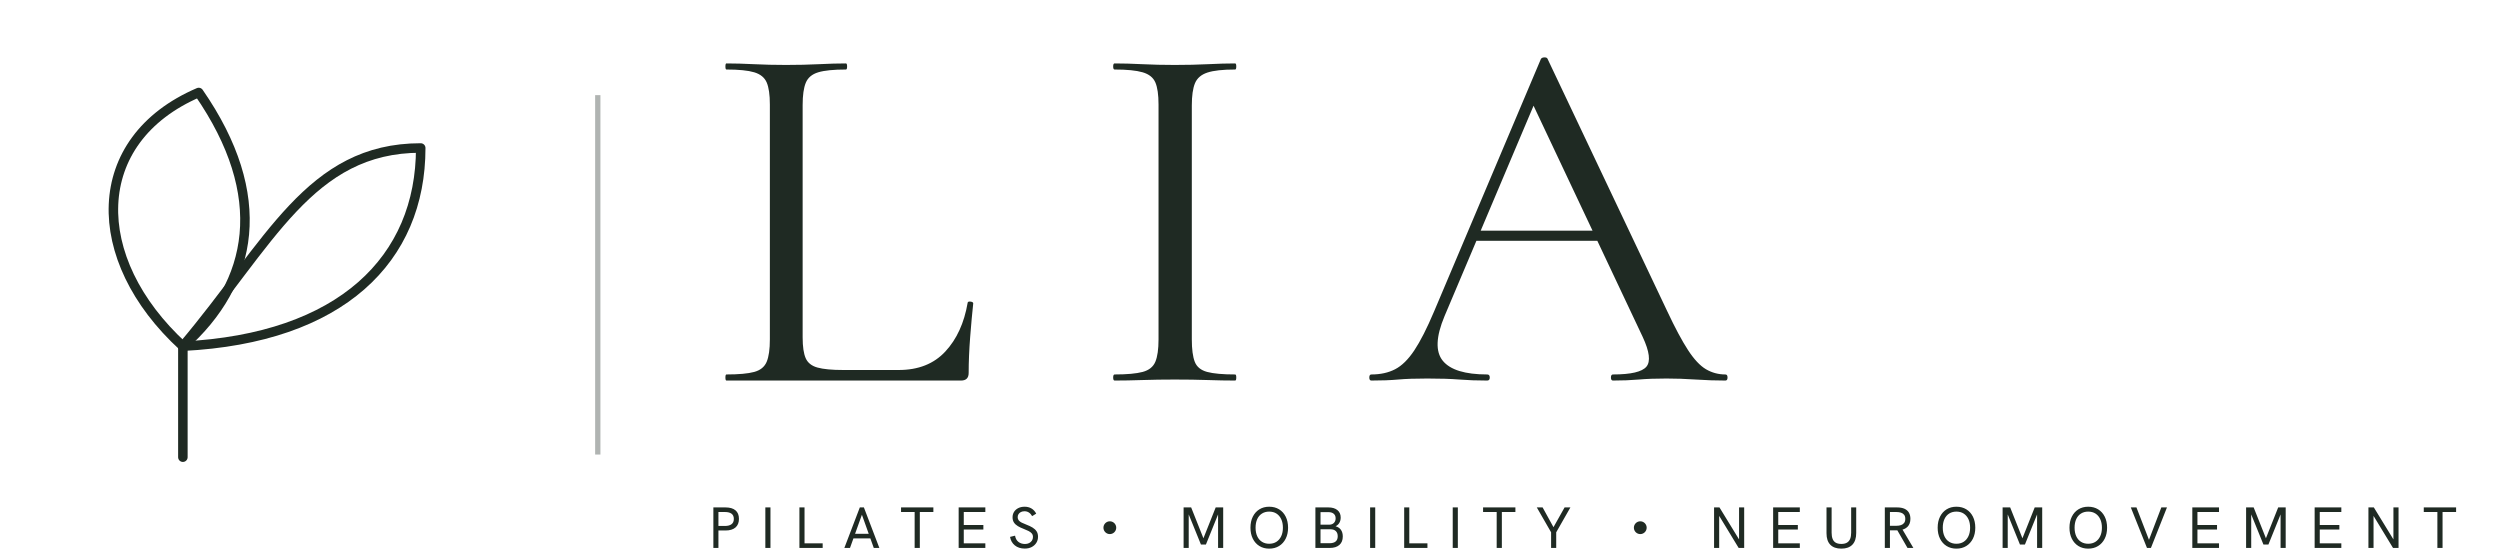
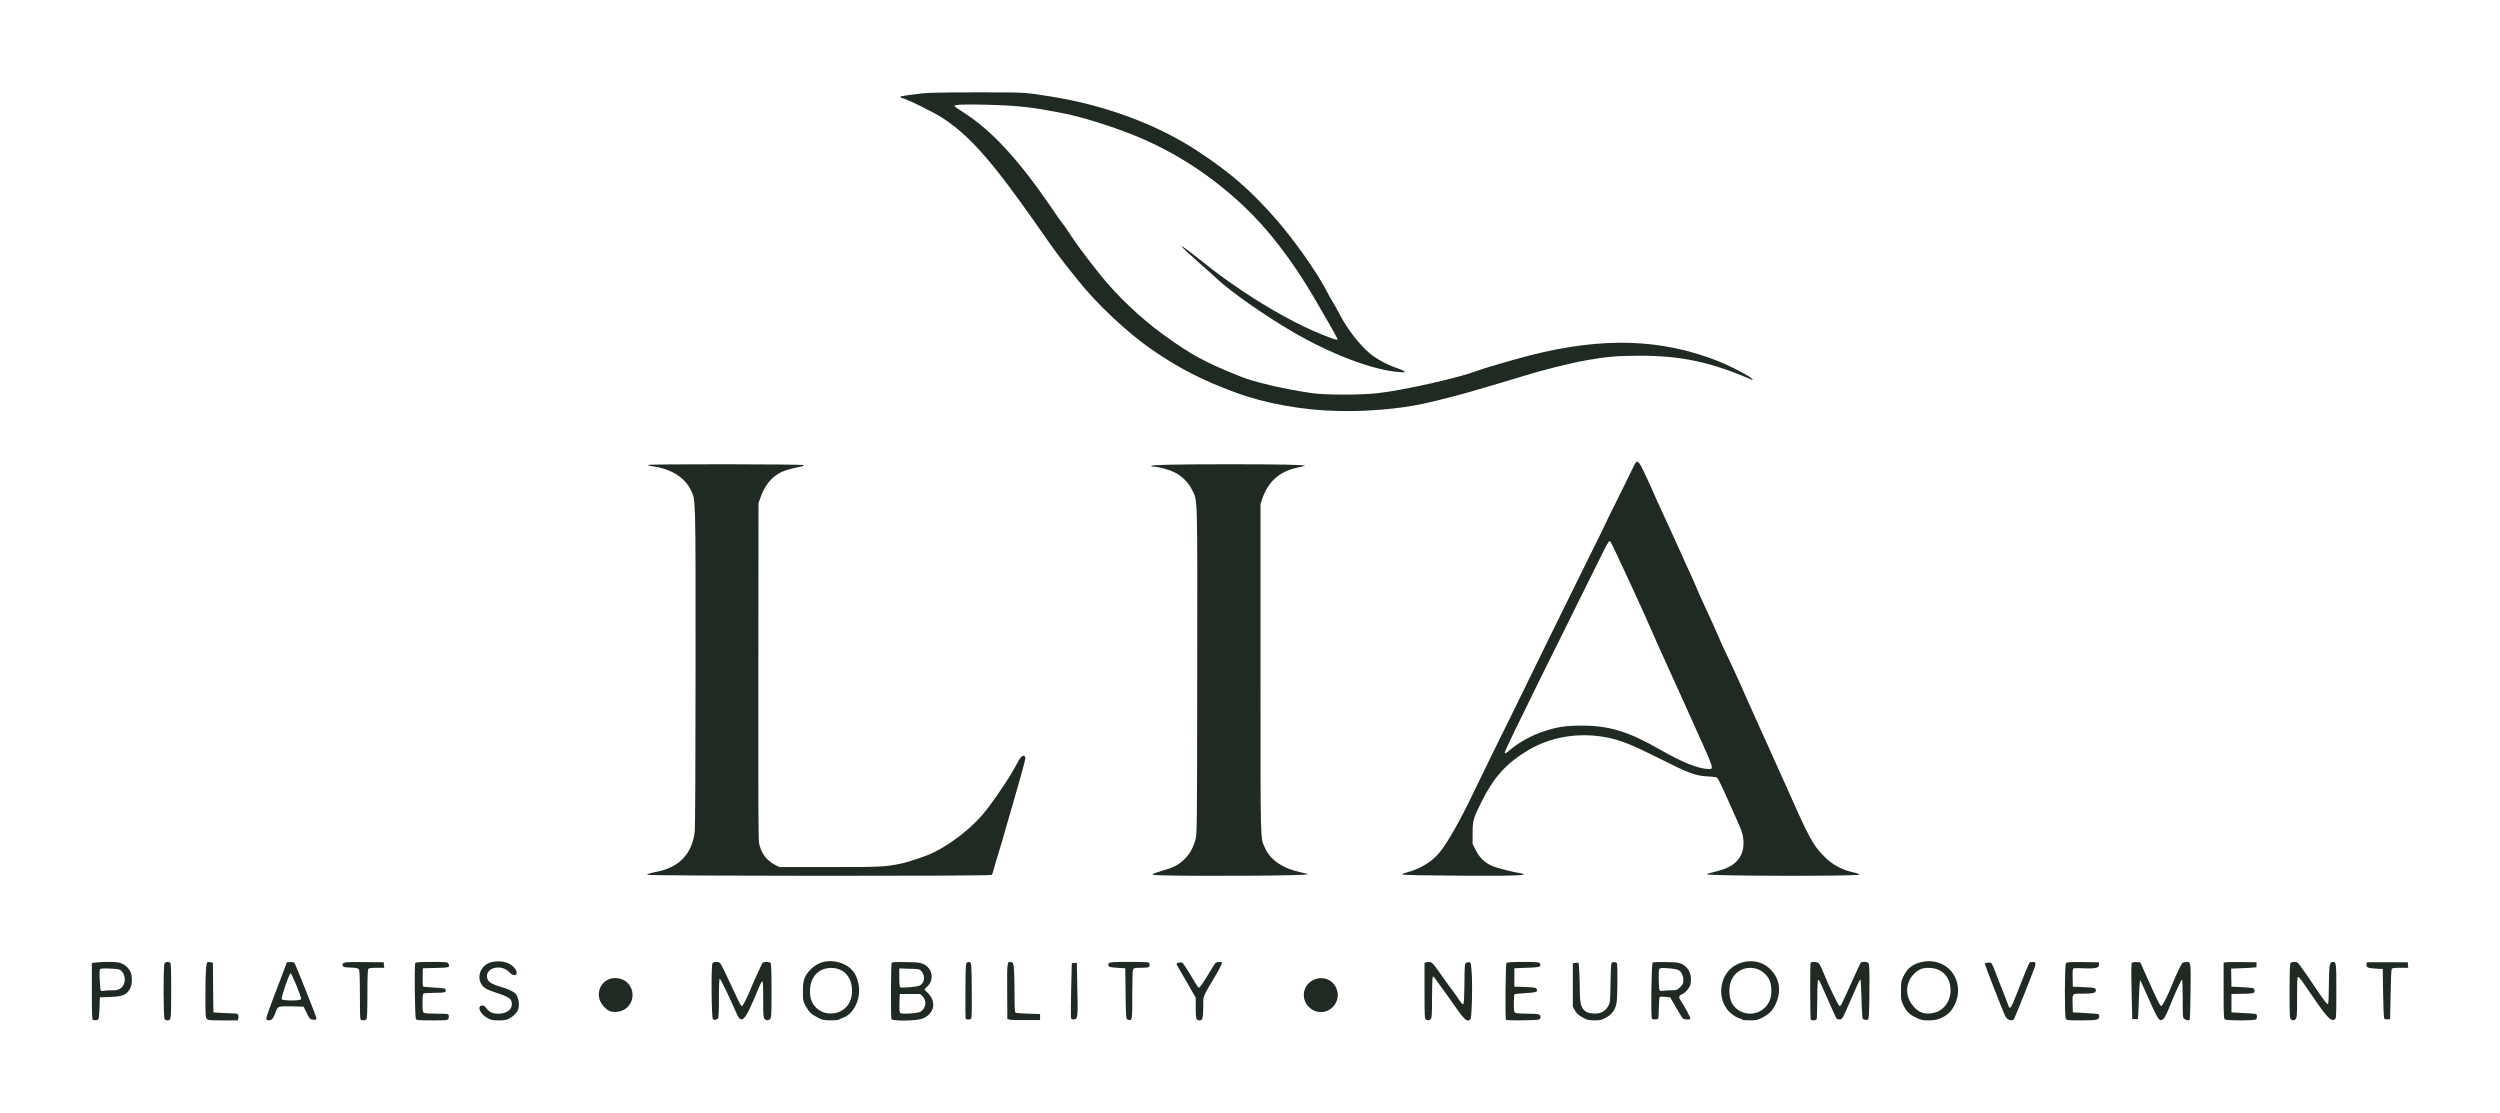
- <svg xmlns="http://www.w3.org/2000/svg" viewBox="0 0 472.8 104.0" width="473" height="104" role="img" aria-label="LIA — Pilates, Mobility, Neuromovement">
-   <g transform="translate(0 4) scale(1.5)" fill="none" stroke="#1F2A23" stroke-width="1.2" stroke-linecap="round" stroke-linejoin="round">
-     <path d="M23 41C11 30 11 15 25 9c9 13 7 24-2 32Z" />
-     <path d="M23 41C34 28 39 16 53 16c0 14-10 24-30 25Z" />
-     <path d="M23 41v14" />
-   </g>
-   <path d="M113.0 18V86.0" stroke="#1F2A23" stroke-opacity=".35" stroke-width="1" />
-   <path d="M17.76 -52.128V-8.16Q17.76 -5.539 18.336 -4.229Q18.912 -2.918 20.571 -2.458Q22.23 -1.997 25.459 -1.997H35.942Q41.51 -1.997 44.755 -5.491Q48 -8.986 48.979 -14.707Q48.998 -14.995 49.517 -14.938Q50.035 -14.88 50.035 -14.592Q49.747 -11.962 49.459 -8.269Q49.171 -4.576 49.171 -1.44Q49.171 0.0 47.724 0.0H3.341Q3.149 0.0 3.149 -0.576Q3.149 -1.152 3.341 -1.152Q6.849 -1.152 8.604 -1.632Q10.358 -2.112 10.958 -3.552Q11.558 -4.992 11.558 -7.776V-52.224Q11.558 -55.008 10.958 -56.4Q10.358 -57.792 8.604 -58.32Q6.849 -58.848 3.341 -58.848Q3.149 -58.848 3.149 -59.424Q3.149 -60.0 3.341 -60.0Q5.645 -60.0 8.549 -59.856Q11.454 -59.712 14.604 -59.712Q17.952 -59.712 20.832 -59.856Q23.713 -60.0 25.958 -60.0Q26.17 -60.0 26.17 -59.424Q26.17 -58.848 25.958 -58.848Q22.458 -58.848 20.708 -58.32Q18.958 -57.792 18.359 -56.352Q17.76 -54.912 17.76 -52.128ZM91.392 -7.776Q91.392 -4.992 91.949 -3.552Q92.506 -2.112 94.291 -1.632Q96.077 -1.152 99.59 -1.152Q99.802 -1.152 99.802 -0.576Q99.802 0.0 99.59 0.0Q97.243 0.0 94.407 -0.096Q91.57 -0.192 88.147 -0.192Q84.914 -0.192 82.023 -0.096Q79.132 0.0 76.781 0.0Q76.512 0.0 76.512 -0.576Q76.512 -1.152 76.788 -1.152Q80.291 -1.152 82.088 -1.632Q83.885 -2.112 84.49 -3.552Q85.094 -4.992 85.094 -7.776V-52.224Q85.094 -55.008 84.494 -56.4Q83.894 -57.792 82.092 -58.32Q80.291 -58.848 76.781 -58.848Q76.512 -58.848 76.512 -59.424Q76.512 -60.0 76.781 -60.0Q79.132 -60.0 82.023 -59.856Q84.914 -59.712 88.147 -59.712Q91.57 -59.712 94.456 -59.856Q97.341 -60.0 99.59 -60.0Q99.802 -60.0 99.802 -59.424Q99.802 -58.848 99.59 -58.848Q96.09 -58.848 94.34 -58.272Q92.59 -57.696 91.991 -56.256Q91.392 -54.816 91.392 -52.032ZM143.923 -26.438 144.902 -28.358H170.323L170.995 -26.438ZM192.346 -1.152Q192.749 -1.152 192.749 -0.576Q192.749 0.0 192.346 0.0Q189.619 0.0 186.73 -0.192Q183.84 -0.384 181.19 -0.384Q178.157 -0.384 175.949 -0.192Q173.741 0.0 171.072 0.0Q170.688 0.0 170.688 -0.576Q170.688 -1.152 171.072 -1.152Q176.16 -1.152 177.398 -2.621Q178.637 -4.09 176.698 -8.256L155.443 -53.28L157.843 -56.237L139.2 -12.173Q136.762 -6.336 138.874 -3.744Q140.986 -1.152 147.283 -1.152Q147.763 -1.152 147.763 -0.576Q147.763 0.0 147.283 0.0Q144.403 0.0 142.003 -0.192Q139.603 -0.384 135.955 -0.384Q132.518 -0.384 130.416 -0.192Q128.314 0.0 125.357 0.0Q124.973 0.0 124.973 -0.576Q124.973 -1.152 125.357 -1.152Q127.949 -1.152 129.859 -2.141Q131.77 -3.13 133.488 -5.712Q135.206 -8.294 137.222 -13.056L157.44 -60.845Q157.613 -61.133 158.112 -61.142Q158.611 -61.152 158.707 -60.845L181.325 -13.152Q183.552 -8.41 185.27 -5.77Q186.989 -3.13 188.669 -2.141Q190.349 -1.152 192.346 -1.152Z" fill="#1F2A23" transform="translate(134.00 72.00)" />
-   <path d="M0.869 0.0V-7.667H3.157Q4.4 -7.667 5.054 -7.117Q5.709 -6.567 5.709 -5.5Q5.709 -4.433 5.049 -3.866Q4.389 -3.3 3.157 -3.3H1.826V0.0ZM1.826 -4.158H3.058Q3.85 -4.158 4.295 -4.482Q4.741 -4.807 4.741 -5.489Q4.741 -6.16 4.306 -6.479Q3.872 -6.798 3.058 -6.798H1.826ZM10.703 0.0V-7.667H11.671V0.0ZM17.149 0.0V-7.667H18.117V-0.869H21.549V0.0ZM25.652 0.0 28.578 -7.667H29.348L32.274 0.0H31.218L28.974 -6.281L26.719 0.0ZM27.28 -1.804 27.577 -2.673H30.349L30.668 -1.804ZM38.951 0.0V-6.798H36.377V-7.667H42.493V-6.798H39.93V0.0ZM47.278 0.0V-7.667H52.327V-6.798H48.246V-4.345H51.953V-3.476H48.246V-0.869H52.327V0.0ZM59.796 0.121Q58.641 0.121 57.904 -0.484Q57.167 -1.089 57.002 -2.09L57.948 -2.321Q58.069 -1.551 58.581 -1.149Q59.092 -0.748 59.829 -0.748Q60.258 -0.748 60.599 -0.913Q60.94 -1.078 61.138 -1.38Q61.336 -1.683 61.336 -2.068Q61.336 -2.475 61.116 -2.739Q60.896 -3.003 60.506 -3.201Q60.115 -3.399 59.598 -3.597Q58.96 -3.839 58.482 -4.125Q58.003 -4.411 57.739 -4.812Q57.475 -5.214 57.475 -5.797Q57.475 -6.38 57.761 -6.831Q58.047 -7.282 58.564 -7.54Q59.081 -7.799 59.763 -7.799Q60.489 -7.799 61.05 -7.469Q61.611 -7.139 61.952 -6.49L61.182 -6.017Q60.929 -6.468 60.566 -6.704Q60.203 -6.941 59.73 -6.941Q59.356 -6.941 59.065 -6.798Q58.773 -6.655 58.608 -6.402Q58.443 -6.149 58.443 -5.819Q58.443 -5.467 58.641 -5.22Q58.839 -4.972 59.213 -4.785Q59.587 -4.598 60.115 -4.4Q60.786 -4.147 61.27 -3.85Q61.754 -3.553 62.024 -3.14Q62.293 -2.728 62.293 -2.123Q62.293 -1.474 61.974 -0.968Q61.655 -0.462 61.094 -0.17Q60.533 0.121 59.796 0.121ZM89.837 0.0V-7.667H91.267L93.676 -1.606H93.5L95.909 -7.667H97.328V0.0H96.36V-6.545L96.437 -6.534L94.061 -0.649H93.115L90.728 -6.534L90.805 -6.545V0.0ZM106.029 0.132Q104.973 0.132 104.175 -0.363Q103.378 -0.858 102.932 -1.749Q102.487 -2.64 102.487 -3.828Q102.487 -5.027 102.932 -5.918Q103.378 -6.809 104.175 -7.304Q104.973 -7.799 106.029 -7.799Q107.107 -7.799 107.91 -7.304Q108.713 -6.809 109.158 -5.918Q109.604 -5.027 109.604 -3.828Q109.604 -2.64 109.153 -1.749Q108.702 -0.858 107.899 -0.363Q107.096 0.132 106.029 0.132ZM106.029 -0.792Q106.832 -0.792 107.409 -1.166Q107.987 -1.54 108.306 -2.222Q108.625 -2.904 108.625 -3.828Q108.625 -4.763 108.306 -5.445Q107.987 -6.127 107.409 -6.501Q106.832 -6.875 106.029 -6.875Q105.248 -6.875 104.665 -6.506Q104.082 -6.138 103.768 -5.456Q103.455 -4.774 103.455 -3.828Q103.455 -2.893 103.768 -2.211Q104.082 -1.529 104.665 -1.16Q105.248 -0.792 106.029 -0.792ZM114.774 0.0V-7.667H117.227Q118.316 -7.667 118.937 -7.161Q119.559 -6.655 119.559 -5.753Q119.559 -5.181 119.306 -4.752Q119.053 -4.323 118.591 -4.103Q119.262 -3.916 119.608 -3.421Q119.955 -2.926 119.955 -2.167Q119.955 -1.133 119.311 -0.567Q118.668 0.0 117.491 0.0ZM115.742 -0.891H117.425Q118.998 -0.891 118.998 -2.211Q118.998 -2.838 118.64 -3.184Q118.283 -3.531 117.634 -3.531H115.742ZM115.742 -4.4H117.381Q117.931 -4.4 118.266 -4.724Q118.602 -5.049 118.602 -5.61Q118.602 -6.16 118.239 -6.468Q117.876 -6.776 117.227 -6.776H115.742ZM125.125 0.0V-7.667H126.093V0.0ZM131.571 0.0V-7.667H132.539V-0.869H135.971V0.0ZM140.756 0.0V-7.667H141.724V0.0ZM149.072 0.0V-6.798H146.498V-7.667H152.614V-6.798H150.051V0.0ZM159.368 0.0V-2.959L156.662 -7.667H157.762L159.819 -3.927L161.92 -7.667H163.02L160.336 -2.959V0.0ZM190.201 0.0V-7.667H191.224L195.151 -1.254H194.931V-7.667H195.899V0.0H194.854L190.949 -6.424H191.169V0.0ZM201.377 0.0V-7.667H206.426V-6.798H202.345V-4.345H206.052V-3.476H202.345V-0.869H206.426V0.0ZM214.28 0.132Q212.916 0.132 212.196 -0.605Q211.475 -1.342 211.475 -2.772V-7.667H212.443V-2.882Q212.443 -2.189 212.625 -1.716Q212.806 -1.243 213.213 -1.001Q213.62 -0.759 214.28 -0.759Q214.94 -0.759 215.353 -1.006Q215.765 -1.254 215.952 -1.727Q216.139 -2.2 216.139 -2.893V-7.667H217.096V-2.827Q217.096 -1.375 216.376 -0.621Q215.655 0.132 214.28 0.132ZM222.508 0.0V-7.667H224.796Q225.676 -7.667 226.237 -7.409Q226.798 -7.15 227.073 -6.666Q227.348 -6.182 227.348 -5.511Q227.348 -4.554 226.798 -3.998Q226.248 -3.443 225.203 -3.344Q225.038 -3.333 224.807 -3.333Q224.576 -3.333 224.356 -3.333H223.476V0.0ZM226.798 0.0 224.807 -3.454 225.797 -3.575 227.909 0.0ZM223.476 -4.191H224.697Q225.203 -4.191 225.577 -4.323Q225.951 -4.455 226.166 -4.741Q226.38 -5.027 226.38 -5.5Q226.38 -5.984 226.166 -6.264Q225.951 -6.545 225.572 -6.671Q225.192 -6.798 224.697 -6.798H223.476ZM236.049 0.132Q234.993 0.132 234.196 -0.363Q233.398 -0.858 232.953 -1.749Q232.507 -2.64 232.507 -3.828Q232.507 -5.027 232.953 -5.918Q233.398 -6.809 234.196 -7.304Q234.993 -7.799 236.049 -7.799Q237.127 -7.799 237.93 -7.304Q238.733 -6.809 239.179 -5.918Q239.624 -5.027 239.624 -3.828Q239.624 -2.64 239.173 -1.749Q238.722 -0.858 237.919 -0.363Q237.116 0.132 236.049 0.132ZM236.049 -0.792Q236.852 -0.792 237.43 -1.166Q238.007 -1.54 238.326 -2.222Q238.645 -2.904 238.645 -3.828Q238.645 -4.763 238.326 -5.445Q238.007 -6.127 237.43 -6.501Q236.852 -6.875 236.049 -6.875Q235.268 -6.875 234.685 -6.506Q234.102 -6.138 233.789 -5.456Q233.475 -4.774 233.475 -3.828Q233.475 -2.893 233.789 -2.211Q234.102 -1.529 234.685 -1.16Q235.268 -0.792 236.049 -0.792ZM244.794 0.0V-7.667H246.224L248.633 -1.606H248.457L250.866 -7.667H252.285V0.0H251.317V-6.545L251.394 -6.534L249.018 -0.649H248.072L245.685 -6.534L245.762 -6.545V0.0ZM260.986 0.132Q259.93 0.132 259.133 -0.363Q258.335 -0.858 257.89 -1.749Q257.444 -2.64 257.444 -3.828Q257.444 -5.027 257.89 -5.918Q258.335 -6.809 259.133 -7.304Q259.93 -7.799 260.986 -7.799Q262.064 -7.799 262.867 -7.304Q263.67 -6.809 264.116 -5.918Q264.561 -5.027 264.561 -3.828Q264.561 -2.64 264.11 -1.749Q263.659 -0.858 262.856 -0.363Q262.053 0.132 260.986 0.132ZM260.986 -0.792Q261.789 -0.792 262.367 -1.166Q262.944 -1.54 263.263 -2.222Q263.582 -2.904 263.582 -3.828Q263.582 -4.763 263.263 -5.445Q262.944 -6.127 262.367 -6.501Q261.789 -6.875 260.986 -6.875Q260.205 -6.875 259.622 -6.506Q259.039 -6.138 258.726 -5.456Q258.412 -4.774 258.412 -3.828Q258.412 -2.893 258.726 -2.211Q259.039 -1.529 259.622 -1.16Q260.205 -0.792 260.986 -0.792ZM272.107 0.0 269.049 -7.667H270.116L272.624 -1.177H272.349L274.824 -7.667H275.891L272.855 0.0ZM280.687 0.0V-7.667H285.736V-6.798H281.655V-4.345H285.362V-3.476H281.655V-0.869H285.736V0.0ZM290.862 0.0V-7.667H292.292L294.701 -1.606H294.525L296.934 -7.667H298.353V0.0H297.385V-6.545L297.462 -6.534L295.086 -0.649H294.14L291.753 -6.534L291.83 -6.545V0.0ZM303.831 0.0V-7.667H308.88V-6.798H304.799V-4.345H308.506V-3.476H304.799V-0.869H308.88V0.0ZM314.006 0.0V-7.667H315.029L318.956 -1.254H318.736V-7.667H319.704V0.0H318.659L314.754 -6.424H314.974V0.0ZM327.052 0.0V-6.798H324.478V-7.667H330.594V-6.798H328.031V0.0ZM74.67 -3.83a1.21 1.21 0 1 0 2.42 0a1.21 1.21 0 1 0 -2.42 0ZM175.03 -3.83a1.21 1.21 0 1 0 2.42 0a1.21 1.21 0 1 0 -2.42 0Z" fill="#1F2A23" transform="translate(134.00 103.67)" />
+ <svg xmlns="http://www.w3.org/2000/svg" viewBox="-55 -55 1497 666" width="1497" height="666" role="img" aria-label="LIA — Pilates, Mobility, Neuromovement">
+   <path fill="#1F2A23" fill-rule="evenodd" d="M0.6 555.7C0.1 555.5 0 551.6 0 538.5L0 521.6L3.1 521.3C7.7 520.8 14.5 520.9 16.6 521.5C19.4 522.3 21.6 524.1 22.9 526.5C24.5 529.5 24.3 535.1 22.5 537.7C20.3 540.9 18.1 541.7 11 542L4.8 542.2L4.6 548.5C4.5 552 4.2 555 3.9 555.3C3.4 556 1.8 556.1 0.6 555.7ZM43.6 555.4C42.8 554.6 42.7 523.4 43.5 522C44 521 45.2 520.7 46.7 521.3C47.4 521.6 47.5 523.5 47.5 538.2C47.5 555.6 47.5 556 45.2 556C44.7 556 43.9 555.7 43.6 555.4ZM68.8 555.1C68.1 554.3 68 552.6 68 541.7C68 527 68.4 521.5 69.3 521.1C69.7 521 70.6 521 71.2 521.2L72.5 521.5L72.6 536.4L72.8 551.2L78.8 551.6C82 551.7 85.3 551.9 86.1 551.9C87.6 552 88.1 553 87.7 554.8L87.4 556L78.5 556C70.6 556 69.6 555.9 68.8 555.1ZM104.6 555.4C104.1 554.7 104.7 553 114.7 526.8L116.8 521.2L118.8 521.1C120 521 121 521.2 121.3 521.6C122 522.5 134.5 553.9 134.5 554.7C134.5 555.6 133.6 555.9 131.8 555.5C130.6 555.3 130.1 554.6 128.6 551.5L126.8 547.8L119.5 547.6C111.2 547.5 111.3 547.4 109.8 551.8C109.3 553.1 108.5 554.6 108.1 555.1C107.2 556.1 105.3 556.3 104.6 555.4ZM160.8 555.2C160.6 554.8 160.5 548.1 160.5 540.3C160.5 529.8 160.3 526 159.9 525.4C159.4 524.7 158.3 524.5 155.1 524.4C151.6 524.3 150.8 524.1 150.3 523.4C149.9 522.6 149.9 522.3 150.7 521.7C151.5 521.1 153.8 521 163.2 521.1L174.8 521.2L174.9 522.9L175.1 524.5L170.6 524.5C167.8 524.5 166 524.7 165.6 525.1C165.2 525.5 165 529.6 165 540.2C165 550.9 164.8 555 164.4 555.4C163.5 556.3 161.2 556.1 160.8 555.2ZM194.1 555.3C193.4 554.5 193 522.6 193.7 521.6C194 521.2 196.5 521 203.5 521C212.3 521 213 521.1 213.5 522C214.7 524.2 213.9 524.5 205.8 524.6L198.2 524.8L198.1 530.1C198 534.2 198.1 535.6 198.6 535.8C199 535.9 202.1 536.2 205.5 536.4C211 536.7 211.8 536.9 211.9 537.7C212.2 539.2 211.5 539.5 205.3 539.5C202 539.6 199 539.7 198.7 539.9C198.2 540 198 541.5 198 545.5C198 550.4 198.1 551 199 551.5C199.5 551.8 203 552 206.7 552C212.9 552 213.4 552.1 213.7 553C213.9 553.5 213.8 554.4 213.5 555C213 556 212.5 556 203.8 556C196.7 556 194.5 555.9 194.1 555.3ZM236.7 554.5C232.4 552.1 230.5 547.5 233.6 547.1C234.6 547 235.2 547.4 236.3 548.8C238.2 551.2 239.9 552 243.5 552C248.2 552 251.5 549.7 251.5 546.3C251.5 543 250 542 241.7 539.3C237.7 538 235.8 537.1 234.6 536C230.4 531.9 231.6 525 237 522C240.3 520.2 246.2 520.2 249.8 522C253.9 524.1 256 528.6 253 528.9C252.1 529 251.2 528.5 249.8 527C244.4 521.5 234.1 525.2 237.1 531.7C237.8 533.2 240.4 534.7 244.5 535.8C248.9 537 252.8 538.8 254 540.3C254.5 541 255.2 542.7 255.5 544.2C256.4 549 254.8 552.1 250.1 554.8C248.2 555.8 247.2 556 243.6 556C239.7 556 239 555.8 236.7 554.5ZM371.9 555.3C371 554.5 370.8 523.4 371.6 521.9C372.1 520.8 374.9 520.7 376.1 521.6C376.8 522.2 379.7 528.2 387.1 544.1C388 546 388.9 547.5 389.3 547.5C389.8 547.5 393 541.1 394.5 537.2C395.5 534.6 401.1 522.3 401.6 521.6C402.3 520.8 405.6 520.8 406.4 521.6C406.8 522 407 526.4 407 538.3C407 553.2 406.9 554.4 406.1 555.2C404.9 556.2 403.9 556.2 402.8 555.1C402.1 554.3 402 552.7 402 543.3C402 535.2 401.9 532.5 401.4 532.6C401.1 532.7 400 534.8 399 537.3C390.7 557.5 389 559.1 385.4 550.4C382 542.5 376.6 531.3 376 531.1C375.7 531 375.5 534.6 375.5 542.6C375.5 551.4 375.3 554.5 374.9 554.9C373.7 555.8 372.5 556 371.9 555.3ZM434.6 554.3C430.5 552.1 429.5 551.1 427.4 547.3C425.8 544.4 425.8 544.1 425.8 538.5C425.8 531.7 426.6 529.4 430.6 525.3C435.1 520.8 441.3 519.4 447.9 521.4C454.8 523.5 458.7 528.7 459.4 536.5C460 544.5 455.6 552.6 449.6 554.5C448.6 554.9 447.5 555.3 447.3 555.6C447 555.8 444.8 556 442.3 556C438.1 555.9 437.5 555.8 434.6 554.3ZM478.8 555.2C478.3 554 478.5 522.3 478.9 521.6C479.3 521 481.1 521 487.6 521.1C495 521.2 496 521.4 498.2 522.4C503.5 525.1 504.5 531.8 500.2 535.8L498.5 537.5L500.7 539.7C506 545 504.4 552.3 497.2 555C493.5 556.4 479.3 556.5 478.8 555.2ZM549.8 555.6L548.2 555.2L548.1 538.7C548 520.7 548 520.5 550.7 521.2C551.8 521.5 551.9 521.8 552.2 526.1C552.4 528.6 552.5 535.2 552.5 540.8C552.5 548.4 552.7 551 553.1 551.4C553.5 551.6 556.9 551.9 560.8 552L567.8 552.2L567.8 554L567.8 555.8L559.5 555.8C555 555.9 550.6 555.8 549.8 555.6ZM620.2 555.5C619.3 555.2 619.2 554.6 619 540L618.8 524.8L614 524.5C610.4 524.3 609.2 524.1 608.8 523.4C608.5 522.8 608.5 522.4 609 521.8C609.5 521.1 611.2 521 621.3 521C632.2 521 633 521.1 633.2 521.9C633.9 524.1 633.2 524.5 628.5 524.5C624.6 524.5 624 524.6 623.5 525.5C623.2 526.1 623 531.4 623 540.5C623.1 556.2 623 556.6 620.2 555.5ZM661.6 555.4C661.2 555 661 552.8 661 548.6L661 542.4L658.5 538.1C657.2 535.7 654.6 531.3 652.8 528.2C651 525.2 649.5 522.5 649.5 522.2C649.5 521.5 651.8 521 652.9 521.4C653.2 521.5 654.8 523.8 656.4 526.4C661.7 535.3 662.3 536.2 662.9 536.4C663.4 536.6 666.1 532.6 670 526C671.2 523.9 672.5 522 672.9 521.6C673.8 520.9 676.3 520.8 676.8 521.5C676.9 521.8 675.2 525.2 672.9 529.1C664.9 542.6 665.5 541.1 665.5 547.6C665.5 554.3 665.1 556 663.4 556C662.7 556 661.9 555.7 661.6 555.4ZM798.9 555.5C798.1 555 798 553.6 798 538.2L798 521.5L799.2 521.2C801.9 520.5 802.6 521.1 806.4 526.5C808.4 529.4 811.5 533.7 813.2 536C815 538.3 817.4 541.7 818.5 543.4C819.6 545.1 820.8 546.5 821.1 546.4C821.6 546.2 821.8 543.1 821.9 534.1C822 522.6 822.1 522 823 521.5C823.6 521.2 824.5 521.1 825 521.2C825.8 521.5 825.9 522.3 826.3 528.3C826.8 537.6 826.3 554.3 825.5 555.3C823.8 557.4 821.9 555.8 816 547.2C813.4 543.5 809.9 538.5 808.2 536.3C806.6 534.1 804.8 531.6 804.3 530.9C803.9 530.1 803.2 529.6 803 529.8C802.7 529.9 802.5 535 802.5 542.2C802.5 552.6 802.4 554.5 801.7 555.2C800.8 556.1 800.1 556.2 798.9 555.5ZM846.8 555.7C846.2 555 846.5 522.2 847.1 521.6C847.5 521.2 850.4 521 857 521C865 521 866.5 521.1 867 521.8C867.5 522.4 867.5 522.8 867.2 523.4C866.7 524.1 865.4 524.3 859.2 524.5L851.8 524.8L851.8 530.2L851.8 535.8L858.1 536C863 536.2 864.7 536.4 865 537C866.2 538.9 865.1 539.3 858.3 539.7C855 539.9 852.1 540.2 851.9 540.3C851.7 540.4 851.5 542.9 851.5 545.8C851.5 550.4 851.6 551 852.5 551.5C853 551.8 856.3 552 859.9 552C866.5 552 867.5 552.3 867.5 554.1C867.5 554.6 867.1 555.2 866.5 555.5C865.5 556 847.4 556.2 846.8 555.7ZM892.8 554.3C890.5 553.1 889.4 552.1 888.2 550.3L886.8 547.8L886.8 534.8L886.8 521.8L888.5 521.6L890.3 521.5L890.7 527.5C890.9 530.9 891 536.3 891 539.5C891 548.4 893 551.5 899.1 551.9C903.1 552.2 906 550.8 907.9 547.6C909.2 545.3 909.2 545.2 909.4 533.4C909.6 522.3 909.7 521.5 910.6 521.2C911.1 521.1 912 521.1 912.5 521.2C913.5 521.5 913.5 522 913.5 532.2C913.5 538.1 913.3 544.1 913 545.6C912.2 549.6 910.3 552.4 906.8 554.3C904 555.8 903.4 556 899.8 556C896.2 555.9 895.4 555.8 892.8 554.3ZM988.3 555.6C988.1 555.3 987.4 555 986.6 554.8C984.3 554.2 980.5 551.4 978.8 548.8C973 540.5 975.5 528.1 983.8 523.2C990.4 519.3 998.8 519.8 1004.1 524.5C1010.7 530.2 1012.1 538.4 1008 546.8C1006.2 550.4 1004.1 552.4 1000 554.5C997.4 555.8 996.5 556 992.8 556C990.5 556 988.4 555.8 988.3 555.6ZM1029.3 555.6C1028.9 554.9 1028.8 522.2 1029.2 521.6C1029.8 520.6 1033.2 520.9 1034.2 521.9C1034.6 522.4 1035.8 524.7 1036.7 527C1040.2 535.7 1045.8 547.2 1046.5 547.4C1047.3 547.5 1047.1 547.9 1054.3 532C1056.7 526.6 1058.9 522 1059.1 521.6C1060 520.6 1063.4 520.8 1064 522C1064.4 522.7 1064.5 528.3 1064.4 539C1064.3 552.6 1064.1 555.1 1063.5 555.5C1062.8 556 1061.1 555.7 1060.4 555C1060.2 554.8 1059.8 549.5 1059.7 543.1C1059.5 536.7 1059.2 531.5 1059 531.5C1058.6 531.5 1056.8 535.5 1051.8 547C1048.5 554.7 1048.1 555.3 1046.8 555.4C1046 555.5 1045.2 555.4 1044.9 555.1C1044.4 554.6 1041.5 548.1 1036.8 537.4C1035.5 534.1 1034.1 531.6 1033.8 531.7C1033.4 531.8 1033.2 535.6 1033.2 543.2C1033.1 549.4 1033 554.9 1032.8 555.3C1032.5 556 1029.7 556.3 1029.3 555.6ZM1092.2 554.3C1088.3 552.5 1086.5 550.6 1084.5 546.5C1083.4 544.1 1083.2 543.1 1083.3 538.2C1083.3 533.2 1083.4 532.5 1084.7 529.8C1086.9 525.2 1089.7 522.8 1094 521.5C1106.3 517.7 1117.5 525.8 1117.5 538.2C1117.5 543.4 1114.8 549.5 1111.3 552.2C1107.6 555 1104.6 556 1100 556C1096.2 556 1095.3 555.8 1092.2 554.3ZM1147.7 555.5C1147 555.2 1146.1 554.2 1145.6 553.1C1144.4 550.7 1133.5 522.8 1133.5 522.1C1133.5 521.5 1136.2 521.1 1137.2 521.6C1137.6 521.8 1138.3 523.1 1138.8 524.4C1139.3 525.7 1141.4 531.1 1143.5 536.5C1145.7 541.9 1147.6 546.8 1147.7 547.4C1148.5 549.8 1149.5 548.3 1152.9 539.4C1156.9 529.1 1159.6 522.6 1160.2 521.6C1160.6 520.9 1163.3 520.8 1163.8 521.5C1163.9 521.8 1163.8 522.9 1163.5 523.9C1162.4 527.2 1151.4 554.7 1150.9 555.4C1150.3 556.1 1149.2 556.1 1147.7 555.5ZM1182 555C1181.2 553.5 1181.3 522.9 1182.1 521.8C1182.7 521.1 1183.8 521 1192.2 521.1L1201.8 521.2L1201.8 522.7C1201.8 524 1201.5 524.2 1199.8 524.6C1198.7 524.9 1195.4 525 1192.5 524.8C1189.6 524.7 1187 524.7 1186.6 524.9C1186.1 525.2 1186 526.7 1186.1 530.5L1186.2 535.8L1192.6 536.1C1199.5 536.4 1200 536.6 1200 538C1200 539.6 1198.4 540 1192.3 540C1185.5 540 1185.9 539.6 1186.1 546.8L1186.2 551.2L1193.5 551.6C1197.5 551.8 1201 552.1 1201.4 552.2C1201.7 552.4 1202 553 1202 553.8C1202 555.7 1200.4 556 1191 556C1183.1 556 1182.5 555.9 1182 555ZM1237.6 555.1C1237 554.6 1234.6 549.9 1232.3 544.5C1229.9 539.1 1227.6 534 1227.1 533C1226.3 531.3 1226.3 531.4 1225.9 540C1225.7 544.8 1225.5 550.2 1225.4 552L1225.2 555.2L1223.5 555.2L1221.8 555.2L1221.4 538.8C1221.1 526.6 1221.2 522.2 1221.6 521.6C1222 521.2 1222.9 521 1224.4 521.1L1226.6 521.2L1232.4 534.2C1236 542.3 1238.5 547.3 1239 547.4C1239.9 547.5 1243 541.3 1246 533.8C1246.9 531.5 1248.5 527.8 1249.7 525.5C1251.7 521.4 1251.8 521.2 1253.7 521.1C1257 520.8 1256.9 520.3 1256.7 538.4C1256.6 547.4 1256.4 555 1256.2 555.4C1256 556.2 1254.5 556.2 1253.1 555.2C1252 554.5 1252 554.3 1252 543C1252 536.7 1251.8 531.5 1251.6 531.5C1251.2 531.5 1246.8 541 1244.5 547C1242.4 552.3 1241 555 1240 555.5C1238.8 556.1 1238.8 556.1 1237.6 555.1ZM1277.4 555.5C1276.6 555 1276.5 553.6 1276.5 538.2L1276.5 521.5L1277.6 521.2C1278.2 521.1 1282.7 521 1287.5 521.1L1296.2 521.2L1296.2 522.8L1296.2 524.2L1291.2 524.6C1288.5 524.7 1285.1 524.9 1283.6 524.9L1281 525L1281.1 530.4L1281.2 535.8L1287.5 536.1C1294.9 536.6 1295 536.6 1295 538.2C1295 539.8 1294.4 540 1287 540.1L1281.2 540.2L1281.2 545.8L1281.2 551.2L1288.1 551.6C1291.9 551.8 1295.3 552 1295.8 552.2C1296.7 552.5 1296.7 554.6 1295.9 555.4C1295.1 556.2 1278.7 556.2 1277.4 555.5ZM1316.9 555.5C1316.1 555 1316 553.6 1316 538.6C1316 526.5 1316.2 522 1316.6 521.6C1317.3 520.9 1319.9 520.8 1320.8 521.4C1321.5 521.9 1326.2 528.5 1331.5 536.5C1336.9 544.5 1338.5 546.6 1339 546.2C1339.3 546.1 1339.5 541.7 1339.5 536.6C1339.6 523.7 1339.9 521.3 1341.4 521.1C1344 520.7 1344 520.9 1344 538.5C1344 553.7 1343.9 555 1343.1 555.4C1340.3 556.8 1338.6 554.7 1323.9 533.1C1322.7 531.4 1321.5 530 1321.1 530C1320.6 530 1320.5 532.6 1320.5 542.2C1320.5 552.6 1320.4 554.5 1319.7 555.2C1318.8 556.1 1318.1 556.2 1316.9 555.5ZM523.2 554.9C523.1 554.5 523 547 523.1 538C523.2 523.3 523.3 521.8 524.1 521.3C524.8 520.9 525.2 520.9 525.9 521.3C526.7 521.8 526.8 523.3 526.9 538.3C527 551.1 526.9 554.8 526.4 555.1C525.4 555.7 523.5 555.6 523.2 554.9ZM586.3 554.6C586.2 554.2 586.2 546.5 586.4 537.8L586.8 521.8L588.3 521.6L589.8 521.5L590.1 536.6C590.5 554.3 590.4 555.2 588.1 555.4C587 555.5 586.5 555.3 586.3 554.6ZM934.2 555C933.4 554.2 933.9 521.9 934.6 521.4C935 521.1 938.6 521 942.8 521.1C949.4 521.2 950.5 521.4 952.4 522.4C956.5 524.6 958.3 528.9 957.3 534.3C956.9 536.4 954.1 539.6 952 540.5C950.3 541.2 950.1 542.2 951.3 544C953.3 546.8 957.5 554.6 957.2 555C956.8 555.7 953.2 555.6 952.6 554.8C952.3 554.5 950.5 551.5 948.6 548.2L945.1 542.2L942.2 541.9C940.6 541.7 939.1 541.8 938.8 542C938.6 542.2 938.4 545.1 938.3 548.3C938.3 551.6 938.1 554.5 937.9 554.9C937.4 555.6 934.9 555.7 934.2 555ZM1372.7 554.9C1372.4 554.5 1372.1 547.7 1372 539.8L1371.8 525.2L1367.4 525C1362.7 524.7 1361.8 524.3 1362.1 522.4L1362.2 521.2L1374.5 521.2L1386.8 521.2L1386.9 522.9L1387.1 524.5L1382.3 524.5C1379.1 524.5 1377.4 524.7 1377.2 525.1C1376.9 525.5 1376.6 532.4 1376.5 540.5L1376.2 555.2L1374.7 555.4C1373.8 555.5 1372.9 555.3 1372.7 554.9ZM448.2 550.6C452.8 548.3 455.3 543.9 455.2 538C455.1 529.3 449.3 523.8 441.1 524.7C434.3 525.4 430 530.8 430 538.7C430 544.5 432.4 548.5 437.2 550.8C440.3 552.3 445.1 552.2 448.2 550.6ZM496.2 550.8C499.5 548.7 500.1 544.4 497.6 541.8L496 540.2L489.9 540.2L483.8 540.2L483.6 545.7C483.5 549.7 483.6 551.3 484.1 551.6C485.2 552.4 494.8 551.8 496.2 550.8ZM998.3 550.8C1002.9 548.6 1005.7 544.2 1005.7 538.8C1005.7 534.1 1004.8 531.4 1002.6 528.9C995.9 521.4 984 524 981.2 533.5C980.1 537.1 980.5 542.5 981.9 545.3C984.9 551.2 992.2 553.6 998.3 550.8ZM1104 551.2C1109.2 549.7 1113 544.2 1113 538.2C1113 530.4 1108.4 525.1 1101 524.6C1096.7 524.3 1094.4 525.1 1091.4 527.9C1086.2 532.8 1085.5 540.6 1089.9 546.5C1093.5 551.5 1098 553 1104 551.2ZM309.8 550.3C307.6 549.3 304.6 545.9 304 543.4C301.8 535.3 308.8 528.7 316.8 531.2C324.2 533.5 326.2 543 320.4 548.4C317.8 550.8 312.9 551.7 309.8 550.3ZM732 550.2C725.3 547.3 723.6 538.7 728.7 533.7C733.9 528.8 742 530.1 745 536.3C749.1 544.8 740.6 553.9 732 550.2ZM125.3 543.3C125.7 542.4 119.7 527.8 119 527.8C118.2 527.8 113.3 542.2 113.7 543.3C114.1 544.3 124.9 544.4 125.3 543.3ZM12 538C14.7 538 15.7 537.8 17.1 536.9C20.3 534.7 20.6 529.4 17.8 526.5C16.6 525.4 16 525.2 11.1 525C8 524.8 5.5 524.9 5.1 525.2C4.6 525.5 4.5 527.1 4.7 531.6C4.9 534.9 5.1 537.8 5.3 538.1C5.5 538.4 6.3 538.5 7.1 538.3C8 538.1 10.1 538 12 538ZM945.6 538C949 538 949.2 537.9 951.1 536.1C952.7 534.4 953 533.8 953 532C953 529.3 951.9 526.9 950.1 525.9C949.3 525.4 946.9 525 943.9 524.8C939.4 524.5 939 524.6 938.5 525.4C938 526.5 938.2 537.1 938.8 538.1C939 538.4 939.8 538.5 940.6 538.3C941.5 538.1 943.7 538 945.6 538ZM495.6 535.2C498.7 533.6 499.2 529.5 496.8 526.6C495.6 525.3 495.4 525.2 489.5 525.1L483.5 524.9L483.5 530.4C483.5 534.3 483.7 536 484.1 536.2C485.3 536.7 494.2 535.9 495.6 535.2ZM332.5 468.8C332.5 468.4 334.7 467.7 337.9 467.1C351.7 464.4 359.3 456.5 361 443.1C361.3 440.9 361.5 400.9 361.5 344.6C361.5 240.1 361.7 244.6 358.5 238.1C354.8 230.7 346.5 225.6 335.6 224.2C334.2 224 333 223.7 333 223.4C333 222.8 425.9 222.9 426.2 223.5C426.4 223.8 426 224.1 425.4 224.2C419.8 225.3 414.8 226.7 412.8 227.7C407.2 230.5 403.1 235.4 400.6 242.3L399.2 246.2L399.1 346.5C399 419.8 399.1 447.6 399.5 449.8C400.7 455.7 403.8 460.1 409.1 462.9L411.8 464.2L441.8 464.2C472.3 464.2 474.6 464.1 484.2 462.2C489.5 461.1 499.7 457.6 504.2 455.4C514.3 450.4 525.9 441.5 533.1 433.1C538.2 427.3 549.2 411.2 552.9 404.2C555.9 398.4 557.2 396.9 558.5 397.8C558.8 397.9 559 398.5 559 399C559 400 555.6 412.4 551.9 425C550.8 428.7 548.8 435.7 547.4 440.5C546.1 445.3 544.1 452.1 543 455.5C541.9 458.9 540.7 463.2 540.2 465C539.8 466.8 539.2 468.5 538.9 468.9C538.2 469.7 332.5 469.6 332.5 468.8ZM639.1 469.1C636.9 469 635 468.8 635 468.6C635 468.3 637.5 467.4 640.6 466.5C647.6 464.5 650.5 463.1 654 459.7C657.3 456.6 659.2 453.2 660.7 448.3C661.8 444.8 661.8 444.4 661.9 346.9C662 238.6 662.2 245.4 658.8 238.3C656.7 233.9 652.5 229.8 648.2 227.8C645 226.2 638.6 224.5 636.2 224.5C635.3 224.5 634.4 224.3 634.3 224.1C633.9 223.3 649.5 223 682.2 223C711 223 726.9 223.3 726.3 223.9C726.2 224 724.2 224.5 721.9 225C711.1 227.3 704.4 233.4 700.8 243.7L699.8 246.8L699.8 345.5C699.8 452.7 699.6 446.3 702.5 452.8C705.8 460.1 713.1 465 723.8 467.3C726 467.8 727.9 468.3 728.1 468.5C729.1 469.4 659.8 469.8 639.1 469.1ZM795.1 469.1C789.3 469 784.5 468.8 784.5 468.6C784.5 468.4 785.7 467.9 787.1 467.5C794.6 465.6 801.7 461.5 806.2 456.4C810.6 451.4 817.3 440.1 824.8 424.8C828.7 416.8 835.2 403.5 839.2 395.2C843.3 387 848.8 375.9 851.4 370.5C863.9 344.8 883.3 305.3 894.5 282.7C901.4 268.9 907 257.5 907 257.3C907 257.1 908.4 254.2 910.1 250.9C913.7 243.7 921.5 227.9 923.3 224.1C925.3 219.9 926 220.3 929.8 228.4C931.6 232.2 934.1 237.5 935.2 240.2C936.4 243 938.3 247.3 939.5 249.8C942.6 256.4 949.2 270.9 952.3 277.8C953.7 281.1 955.5 285 956.2 286.4C956.9 287.8 958.6 291.6 960 294.9C961.3 298.1 964.2 304.6 966.4 309.3C968.6 314 971.7 320.8 973.2 324.3C974.7 327.9 977.6 334.4 979.8 338.8C981.9 343.1 985.5 351 987.8 356.2C990.1 361.5 993.9 370 996.3 375.2C1001.4 386.4 1008.4 402.1 1012.5 411.2C1028.7 447.7 1030.3 450.8 1037.8 458.3C1042 462.6 1048.3 466 1054.5 467.3C1056.8 467.8 1058.5 468.4 1058.3 468.7C1058 469.8 967 469.6 967 468.5C967 468.3 969.4 467.6 972.3 466.9C979 465.2 982.5 463.4 985.3 460.3C987.8 457.5 989 454.2 989 449.9C989 445.8 988.3 443.1 985.4 436.8C984 433.7 981.5 428.1 979.8 424.2C973.3 409.9 973.7 410.6 971.9 410.3C971 410.2 968.4 409.9 966 409.8C959.8 409.3 955.5 407.7 938.3 399C922.5 391.1 915.7 388.3 907.8 386.7C890.9 383.3 874 386 860.1 394.2C847 402.1 839.7 410.1 832.3 424.8C827.1 435.2 826.8 436.4 826.8 444.1L826.8 450.4L828.8 454.3C831.1 458.9 834.8 462.2 839.4 463.9C842.8 465.1 851.7 467.4 855.1 467.8C856.4 468 857.5 468.3 857.5 468.5C857.5 469.5 839.2 469.7 795.1 469.1ZM970 404.2C970 402.7 968.4 398.9 958.7 377.5C957.4 374.6 954.9 368.9 953 364.8C951.1 360.6 947.8 353.3 945.6 348.5C943.4 343.7 939.8 335.7 937.6 330.8C929.3 312 926.9 306.6 924.5 301.5C923.2 298.6 919.8 291.4 917.1 285.5C910.7 271.7 909.4 269 908.9 269C908.3 269 906.8 271.6 903.8 277.8C898.6 288.3 879 327.9 867.4 351.2C855.6 375.1 846.4 394.1 846.1 395.3C845.8 396.5 846.9 396.1 848.9 394.3C853.6 390.1 862.1 385.3 868.9 383.1C877.2 380.3 882.4 379.5 892.2 379.5C908.7 379.5 920.3 383.1 939.1 393.9C952.6 401.6 961.8 405.3 968.1 405.5C969.8 405.5 970 405.4 970 404.2ZM746.8 191.1C725 190.7 702.4 186.6 684.5 179.9C665.1 172.8 651.3 165.7 635.1 154.6C620.4 144.5 601.9 127.2 590.8 113.2C579.4 99 578.3 97.6 565.7 79.5C539 41.4 525.6 26.2 509.2 15.5C504.7 12.6 490.6 5.5 486.6 4.2C485.2 3.8 484 3.2 484 3C484 2.6 487.9 2 497.2 0.9C500.6 0.5 511.4 0.3 530.2 0.3C559.8 0.3 558 0.2 574.3 2.8C607 8 638.2 19.6 662.8 35.9C681.6 48.3 693.7 58.8 708.5 75.6C719.4 87.9 733.8 108.3 739.1 118.8C740.2 121 741.9 123.9 742.7 125.2C743.6 126.6 745.7 130.4 747.4 133.6C752.1 142.5 758.9 151.2 765.2 156.6C769 159.8 776.1 163.7 781.5 165.4C783.4 166 785.3 166.9 785.8 167.3C786.7 168 786.4 168.1 783 167.8C767.1 166.7 741.7 157 718.2 143.2C701.7 133.5 682 119.7 673.9 112.1C671.9 110.2 667.7 106.5 664.5 103.7C649 90 648.5 88.6 663.4 100.4C675.1 109.7 676.7 110.8 688.2 118.7C704.9 130 723.5 140.2 736.8 145.4C744.6 148.5 746.3 148.9 745.9 147.9C745.5 146.9 737.4 132.6 731.9 123.3C718.7 100.8 704.5 82.3 689.5 68.2C670.3 50.2 649.1 36.4 625.8 26.7C611.5 20.8 591.6 14.6 581 12.7C578.7 12.3 574.5 11.5 571.8 11C562.1 9.1 550.3 8 535.5 7.7C521.8 7.4 516.5 7.6 516.5 8.5C516.5 8.7 518.9 10.4 521.9 12.3C538.8 23.1 554.8 40.4 574.5 69.2C577.3 73.4 580.3 77.7 581.2 78.8C582.1 79.8 584.3 83 586.1 85.8C589.6 91.2 596.4 100.3 603.8 109.5C613.7 121.9 628.2 135.7 641.5 145.3C658.1 157.3 666 161.7 687.4 170.3C696 173.8 713.6 177.9 729.8 180.3C738.1 181.6 759.8 181.6 770.2 180.4C785.4 178.7 819.1 171.1 829 167.2C832.9 165.7 851.4 160.3 861.5 157.7C905.1 146.7 939.7 147.8 974 161.3C978.6 163.1 988.3 167.9 992.1 170.3C994 171.5 995.3 172.9 994 172.4C969.8 161.9 951.8 158 927 158C913.7 158 906.5 158.6 894.6 160.8C885.8 162.3 866.8 167.1 857.8 170C854.2 171.1 847.9 173 843.8 174.2C839.6 175.4 833.5 177.2 830.2 178.2C823.2 180.4 805.5 185 797.1 186.8C783 189.8 763.7 191.5 746.8 191.1Z" />
</svg>
